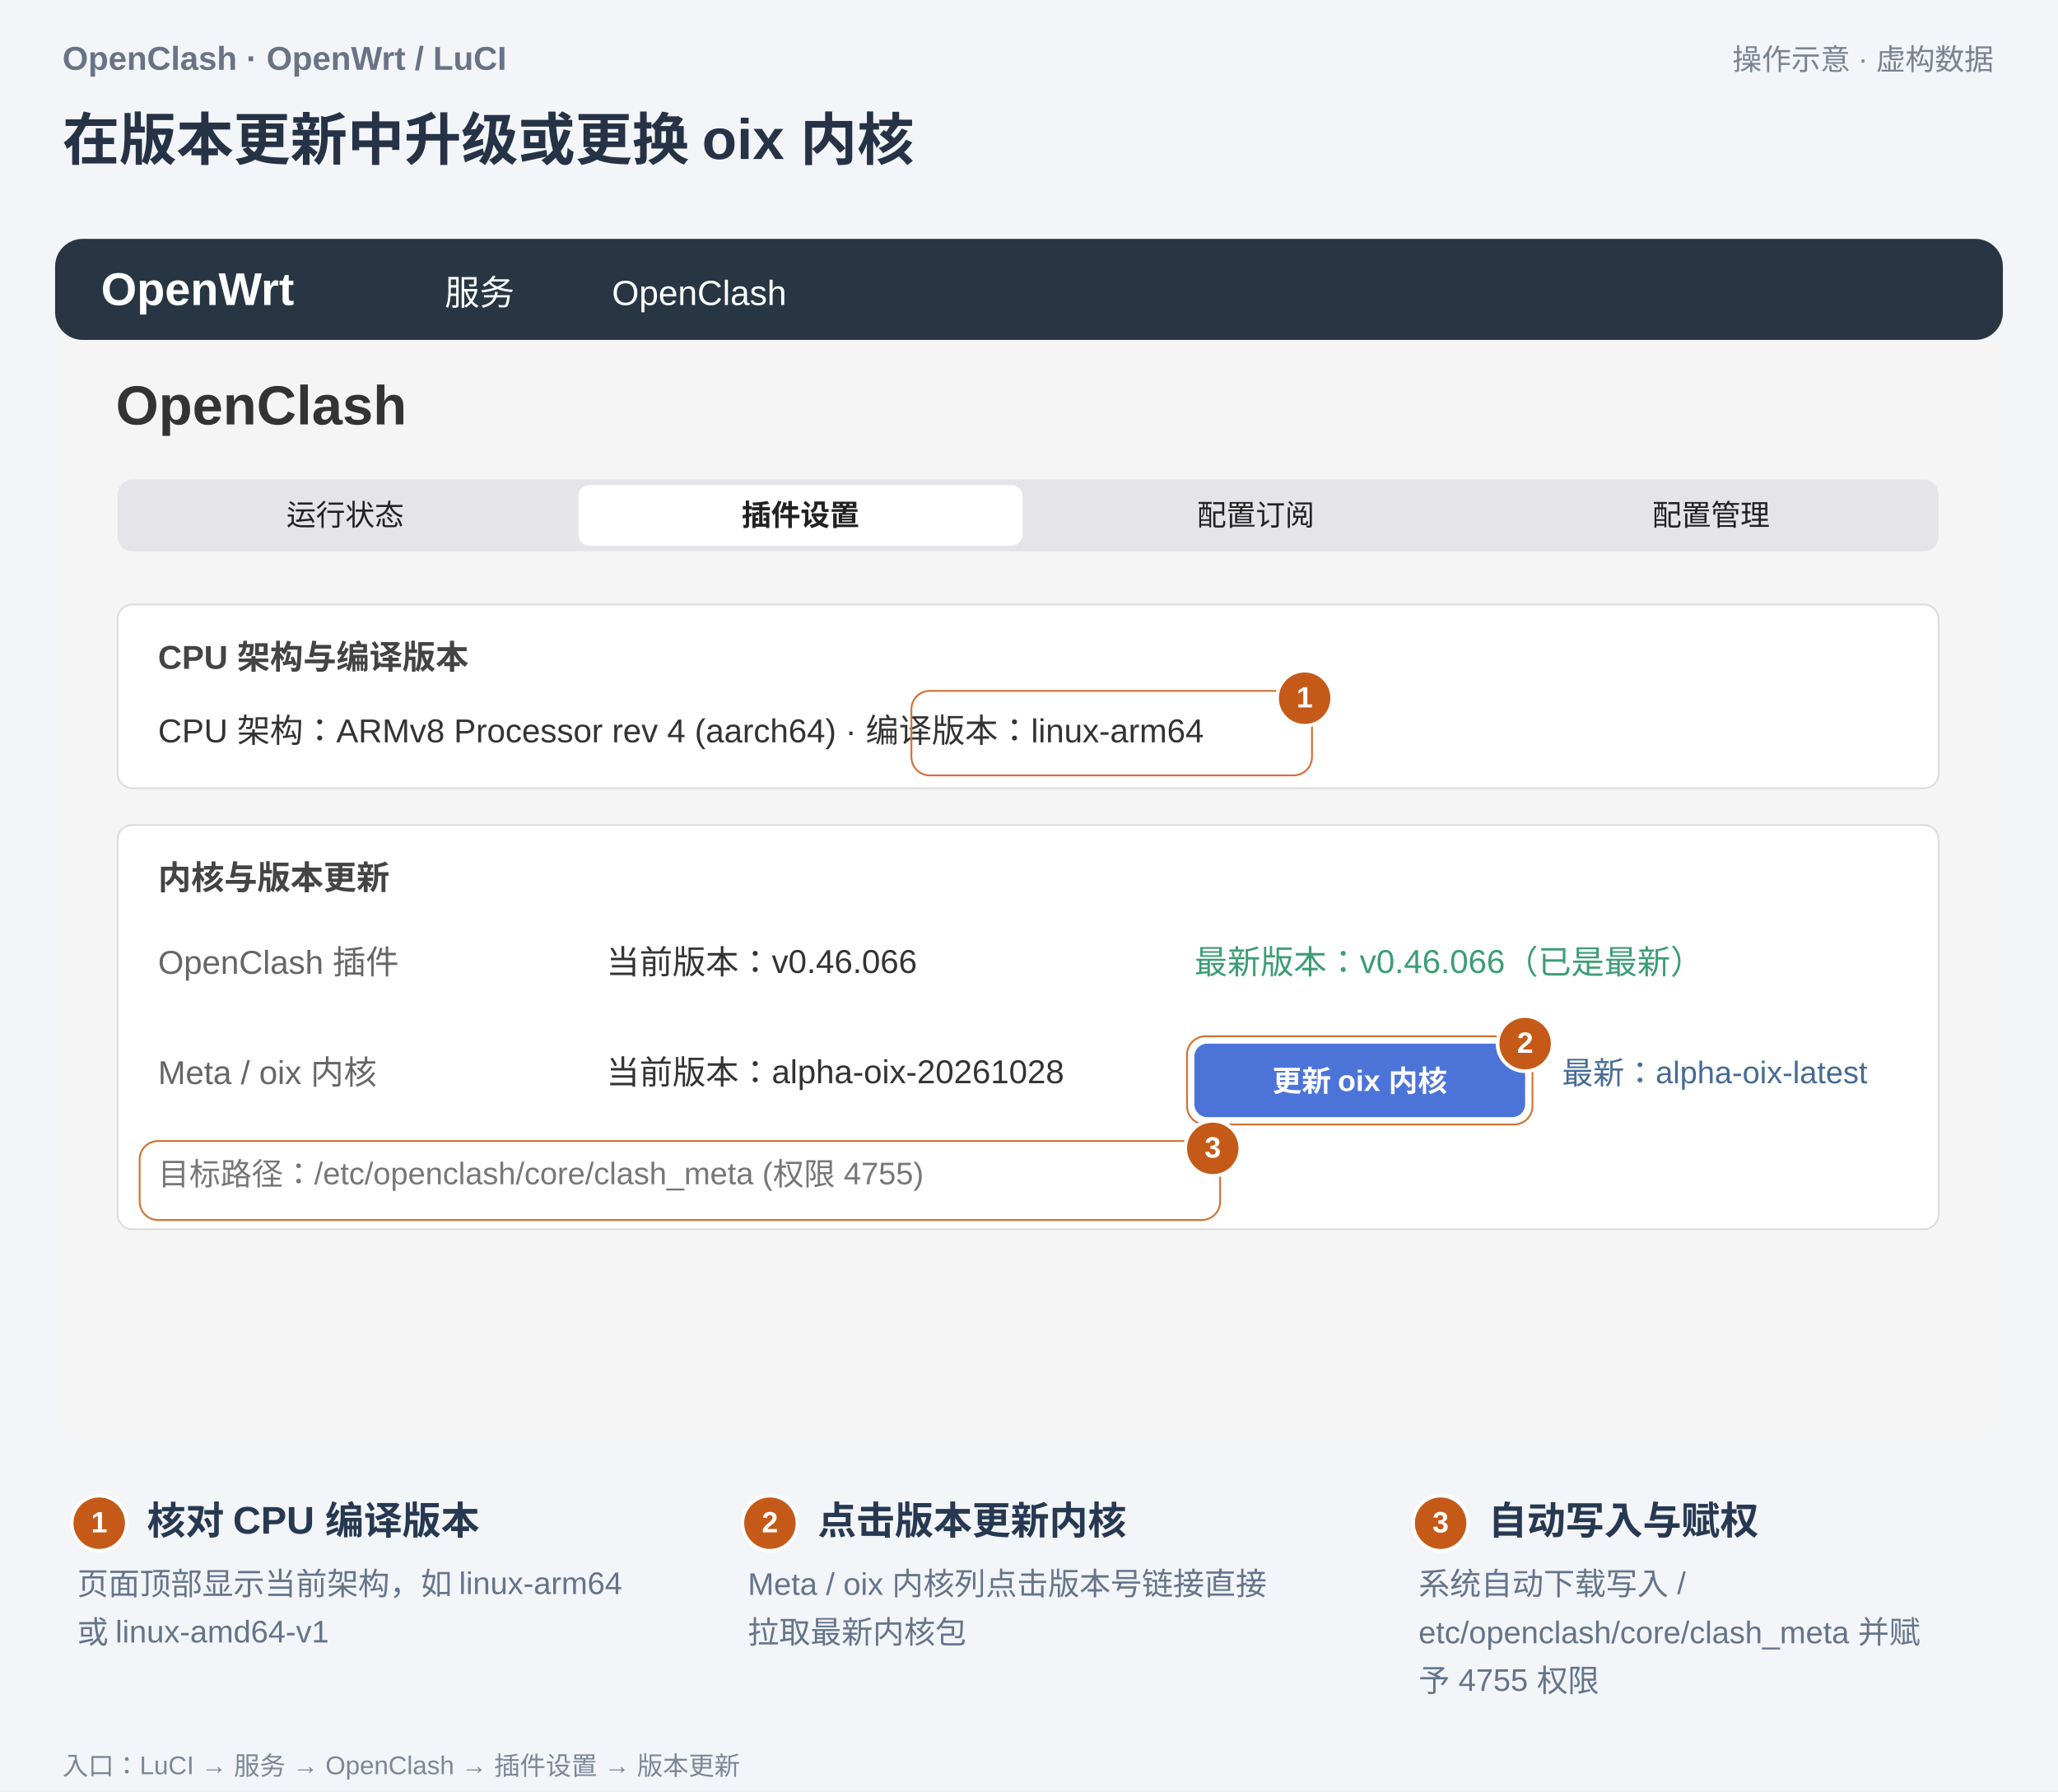
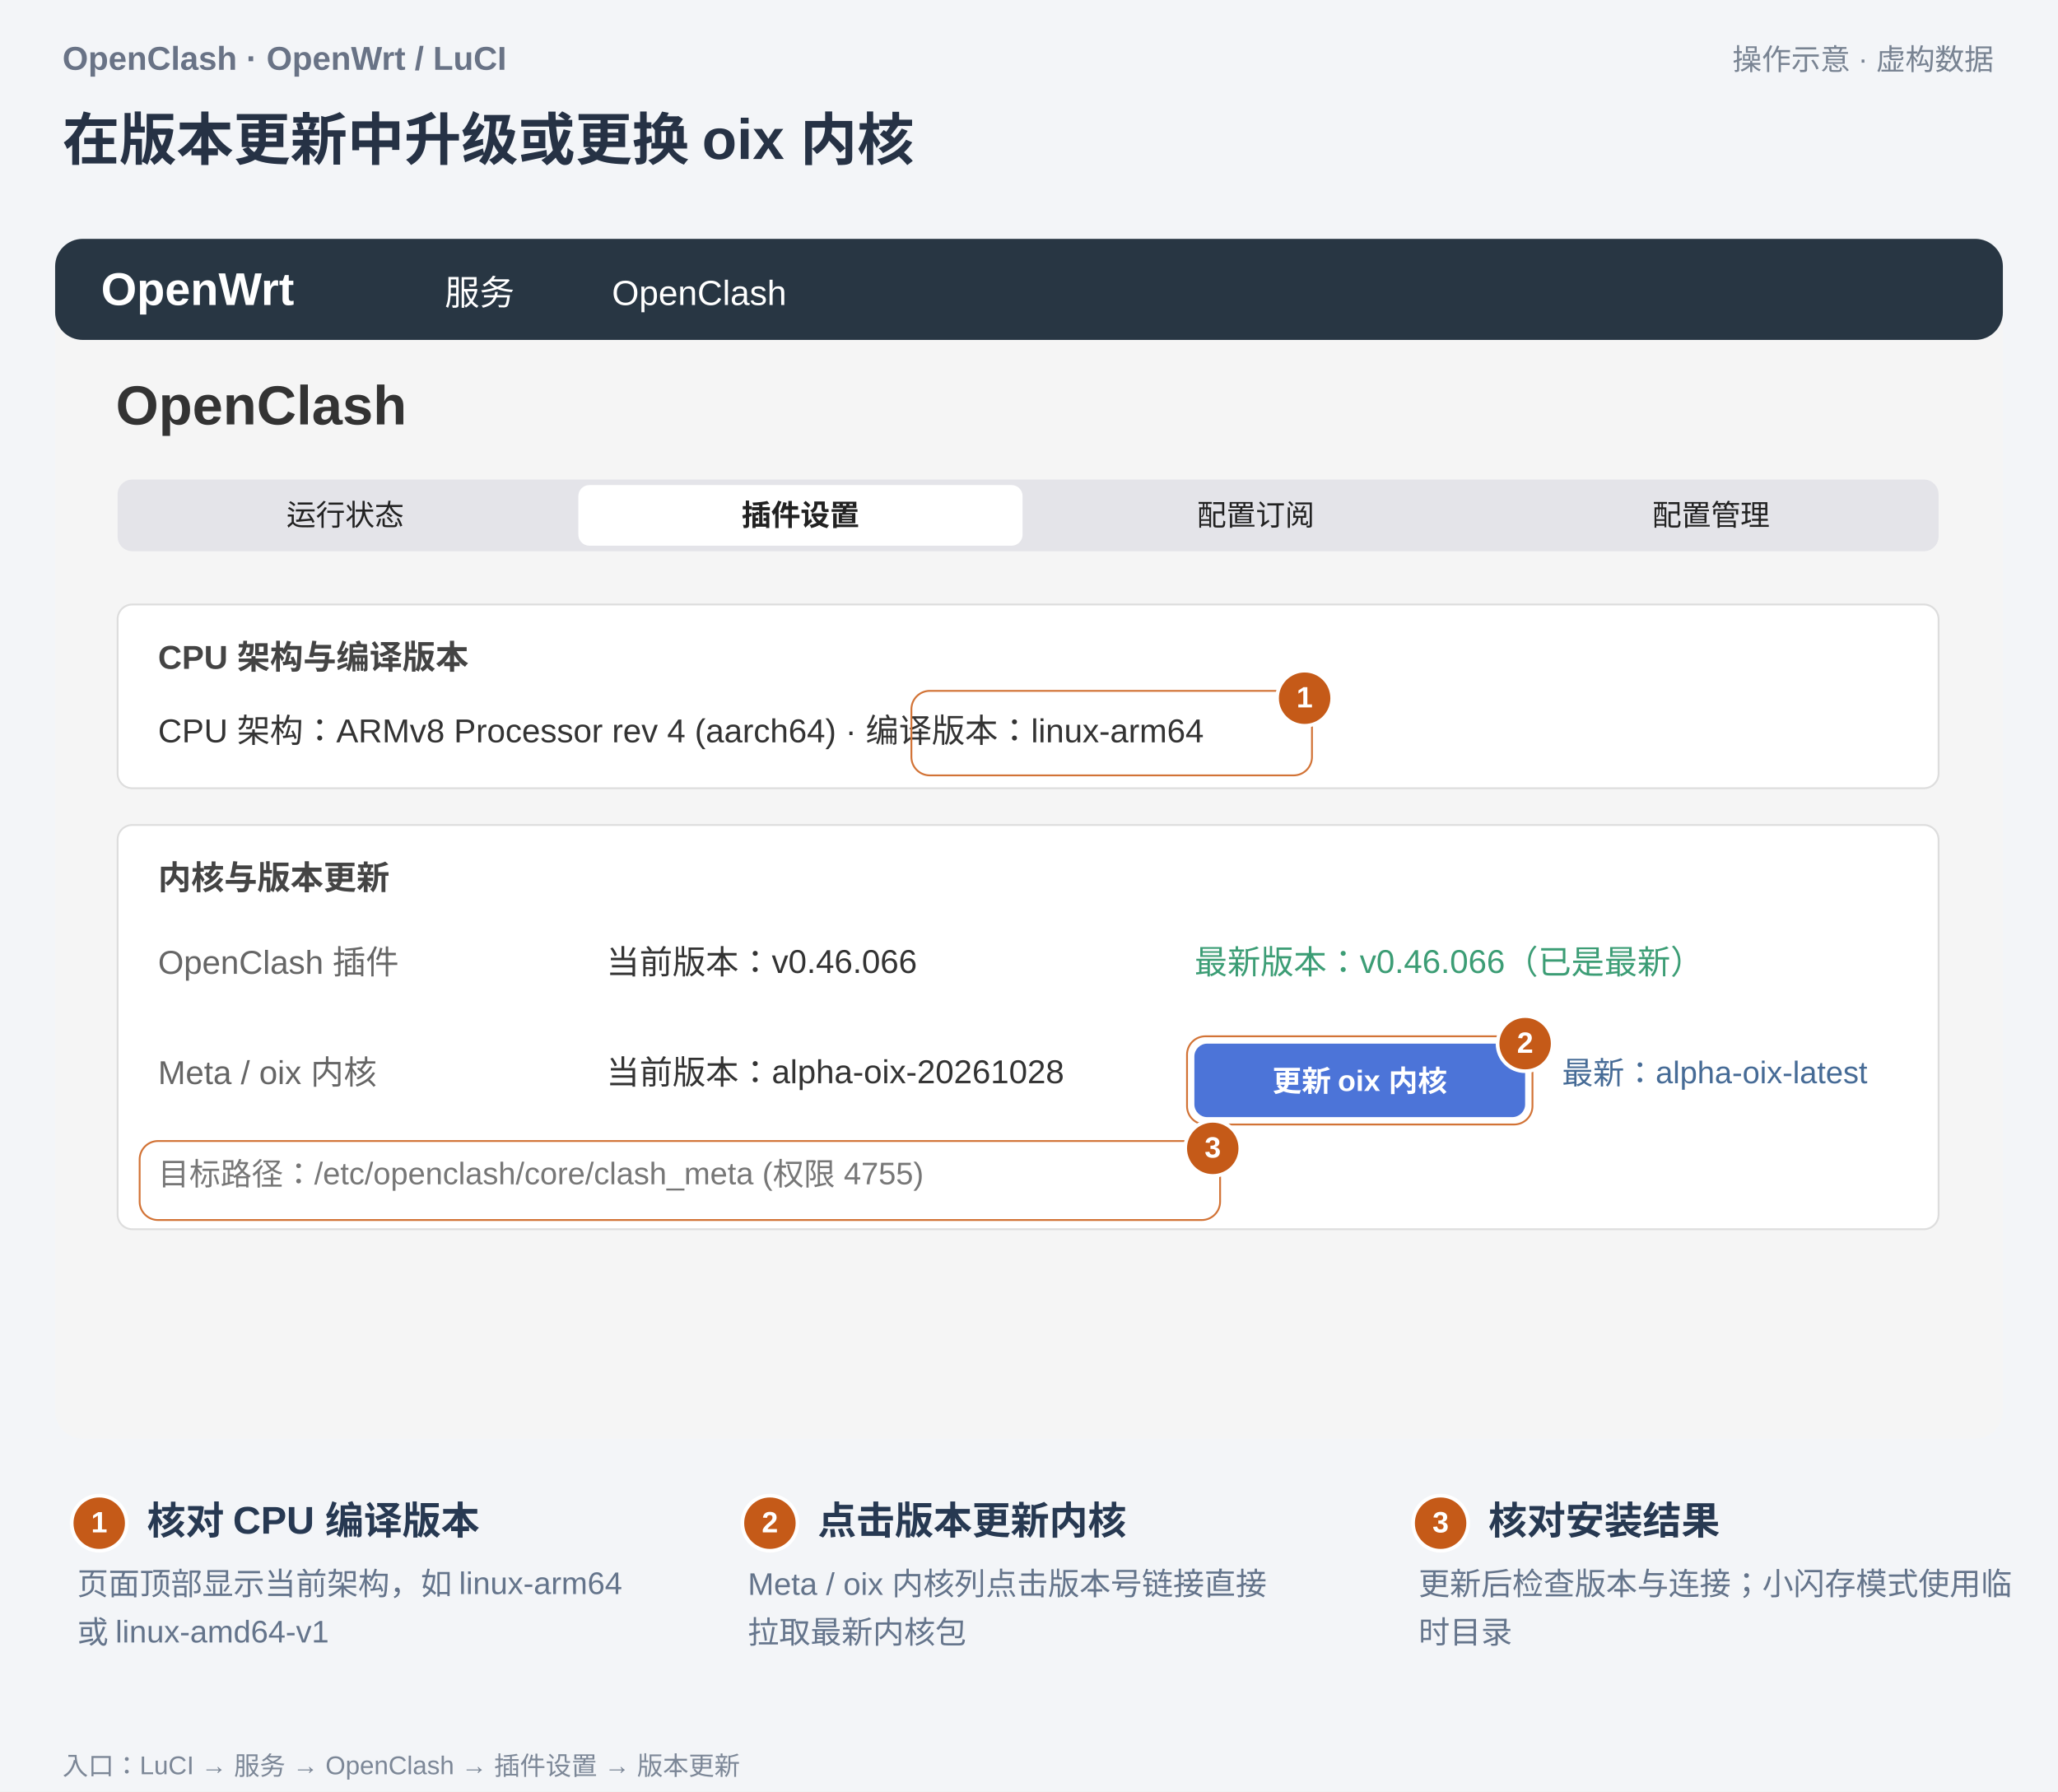
<svg xmlns="http://www.w3.org/2000/svg" width="1120" height="975" viewBox="0 0 1120 975" role="img" aria-labelledby="title desc">
  <g font-family="-apple-system,BlinkMacSystemFont,'PingFang SC','Segoe UI',Arial,sans-serif">
    <rect x="0" y="0" width="1120" height="975" rx="0" fill="#f3f5f8" stroke="none" />
    <text x="34" y="38" font-size="18" fill="#697386" font-weight="600" text-anchor="start">OpenClash · OpenWrt / LuCI</text>
    <text x="1085" y="38" font-size="16" fill="#788392" font-weight="500" text-anchor="end">操作示意 · 虚构数据</text>
    <text x="34" y="87" font-size="31" fill="#263245" font-weight="700" text-anchor="start">在版本更新中升级或更换 oix 内核</text>
    <rect x="30" y="130" width="1060" height="653" rx="15" fill="#f5f5f5" stroke="none" />
    <rect x="30" y="130" width="1060" height="55" rx="15" fill="#283643" stroke="none" />
    <text x="55" y="166" font-size="25" fill="#fff" font-weight="600" text-anchor="start">OpenWrt</text>
    <text x="242" y="166" font-size="19" fill="#fff" font-weight="400" text-anchor="start">服务</text>
    <text x="333" y="166" font-size="19" fill="#fff" font-weight="400" text-anchor="start">OpenClash</text>
    <text x="63" y="231" font-size="30" fill="#333" font-weight="650" text-anchor="start">OpenClash</text>
    <rect x="64" y="261" width="991" height="39" rx="8" fill="#e4e4e9" stroke="none" />
    <text x="187.875" y="286" font-size="16" fill="#222" font-weight="400" text-anchor="middle">运行状态</text>
    <rect x="314.75" y="264" width="241.75" height="33" rx="6" fill="#fff" stroke="none" />
    <text x="435.625" y="286" font-size="16" fill="#222" font-weight="600" text-anchor="middle">插件设置</text>
    <text x="683.375" y="286" font-size="16" fill="#222" font-weight="400" text-anchor="middle">配置订阅</text>
    <text x="931.125" y="286" font-size="16" fill="#222" font-weight="400" text-anchor="middle">配置管理</text>
    <rect x="64" y="329" width="991" height="100" rx="8" fill="#fff" stroke="#ddd" />
    <text x="86" y="364" font-size="18" fill="#444" font-weight="600" text-anchor="start">CPU 架构与编译版本</text>
    <text x="86" y="404" font-size="18" fill="#333" font-weight="400" text-anchor="start">CPU 架构：ARMv8 Processor rev 4 (aarch64)  ·  编译版本：linux-arm64</text>
    <rect x="496" y="376" width="218" height="46" rx="10" fill="none" stroke="#d27336" />
    <circle cx="710" cy="380" r="15" fill="#c55a18" stroke="#fff" stroke-width="2" />
    <text x="710" y="385" font-size="16" fill="#fff" font-weight="700" text-anchor="middle">1</text>
    <rect x="64" y="449" width="991" height="220" rx="8" fill="#fff" stroke="#ddd" />
    <text x="86" y="484" font-size="18" fill="#444" font-weight="600" text-anchor="start">内核与版本更新</text>
    <text x="86" y="530" font-size="18" fill="#666" font-weight="400" text-anchor="start">OpenClash 插件</text>
    <text x="330" y="530" font-size="18" fill="#333" font-weight="400" text-anchor="start">当前版本：v0.46.066</text>
    <text x="650" y="530" font-size="18" fill="#3c9d75" font-weight="400" text-anchor="start">最新版本：v0.46.066（已是最新）</text>
    <text x="86" y="590" font-size="18" fill="#666" font-weight="400" text-anchor="start">Meta / oix 内核</text>
    <text x="330" y="590" font-size="18" fill="#333" font-weight="400" text-anchor="start">当前版本：alpha-oix-20261028</text>
    <rect x="650" y="568" width="180" height="40" rx="7" fill="#4c74d8" stroke="none" />
    <text x="740" y="594" font-size="16" fill="#fff" font-weight="600" text-anchor="middle">更新 oix 内核</text>
    <rect x="646" y="564" width="188" height="48" rx="10" fill="none" stroke="#d27336" />
    <circle cx="830" cy="568" r="15" fill="#c55a18" stroke="#fff" stroke-width="2" />
    <text x="830" y="573" font-size="16" fill="#fff" font-weight="700" text-anchor="middle">2</text>
    <text x="850" y="590" font-size="17" fill="#466b96" font-weight="400" text-anchor="start">最新：alpha-oix-latest</text>
    <text x="86" y="645" font-size="17" fill="#777" font-weight="400" text-anchor="start">目标路径：/etc/openclash/core/clash_meta (权限 4755)</text>
    <rect x="76" y="621" width="588" height="43" rx="10" fill="none" stroke="#d27336" />
    <circle cx="660" cy="625" r="15" fill="#c55a18" stroke="#fff" stroke-width="2" />
    <text x="660" y="630" font-size="16" fill="#fff" font-weight="700" text-anchor="middle">3</text>
    <circle cx="54" cy="829" r="15" fill="#c55a18" stroke="#fff" stroke-width="2" />
    <text x="54" y="834" font-size="16" fill="#fff" font-weight="700" text-anchor="middle">1</text>
    <text x="80" y="835" font-size="21" fill="#273952" font-weight="600" text-anchor="start">核对 CPU 编译版本</text>
    <text x="42" y="868" font-size="17" fill="#64748b" font-weight="400" text-anchor="start">页面顶部显示当前架构，如 linux-arm64</text>
    <text x="42" y="894.35" font-size="17" fill="#64748b" font-weight="400" text-anchor="start"> 或 linux-amd64-v1</text>
    <circle cx="419" cy="829" r="15" fill="#c55a18" stroke="#fff" stroke-width="2" />
    <text x="419" y="834" font-size="16" fill="#fff" font-weight="700" text-anchor="middle">2</text>
    <text x="445" y="835" font-size="21" fill="#273952" font-weight="600" text-anchor="start">点击版本更新内核</text>
    <text x="407" y="868" font-size="17" fill="#64748b" font-weight="400" text-anchor="start">Meta / oix 内核列点击版本号链接直接</text>
    <text x="407" y="894.35" font-size="17" fill="#64748b" font-weight="400" text-anchor="start">拉取最新内核包</text>
    <circle cx="784" cy="829" r="15" fill="#c55a18" stroke="#fff" stroke-width="2" />
    <text x="784" y="834" font-size="16" fill="#fff" font-weight="700" text-anchor="middle">3</text>
-     <text x="810" y="835" font-size="21" fill="#273952" font-weight="600" text-anchor="start">自动写入与赋权</text>
-     <text x="772" y="868" font-size="17" fill="#64748b" font-weight="400" text-anchor="start">系统自动下载写入 /</text>
-     <text x="772" y="894.35" font-size="17" fill="#64748b" font-weight="400" text-anchor="start">etc/openclash/core/clash_meta 并赋</text>
-     <text x="772" y="920.7" font-size="17" fill="#64748b" font-weight="400" text-anchor="start">予 4755 权限</text>
+     <text x="810" y="835" font-size="21" fill="#273952" font-weight="600" text-anchor="start">核对安装结果</text>
+     <text x="772" y="868" font-size="17" fill="#64748b" font-weight="400" text-anchor="start">更新后检查版本与连接；小闪存模式使用临</text>
+     <text x="772" y="894.35" font-size="17" fill="#64748b" font-weight="400" text-anchor="start">时目录</text>
    <text x="34" y="966" font-size="14" fill="#7c8797" font-weight="400" text-anchor="start">入口：LuCI → 服务 → OpenClash → 插件设置 → 版本更新</text>
  </g>
</svg>
